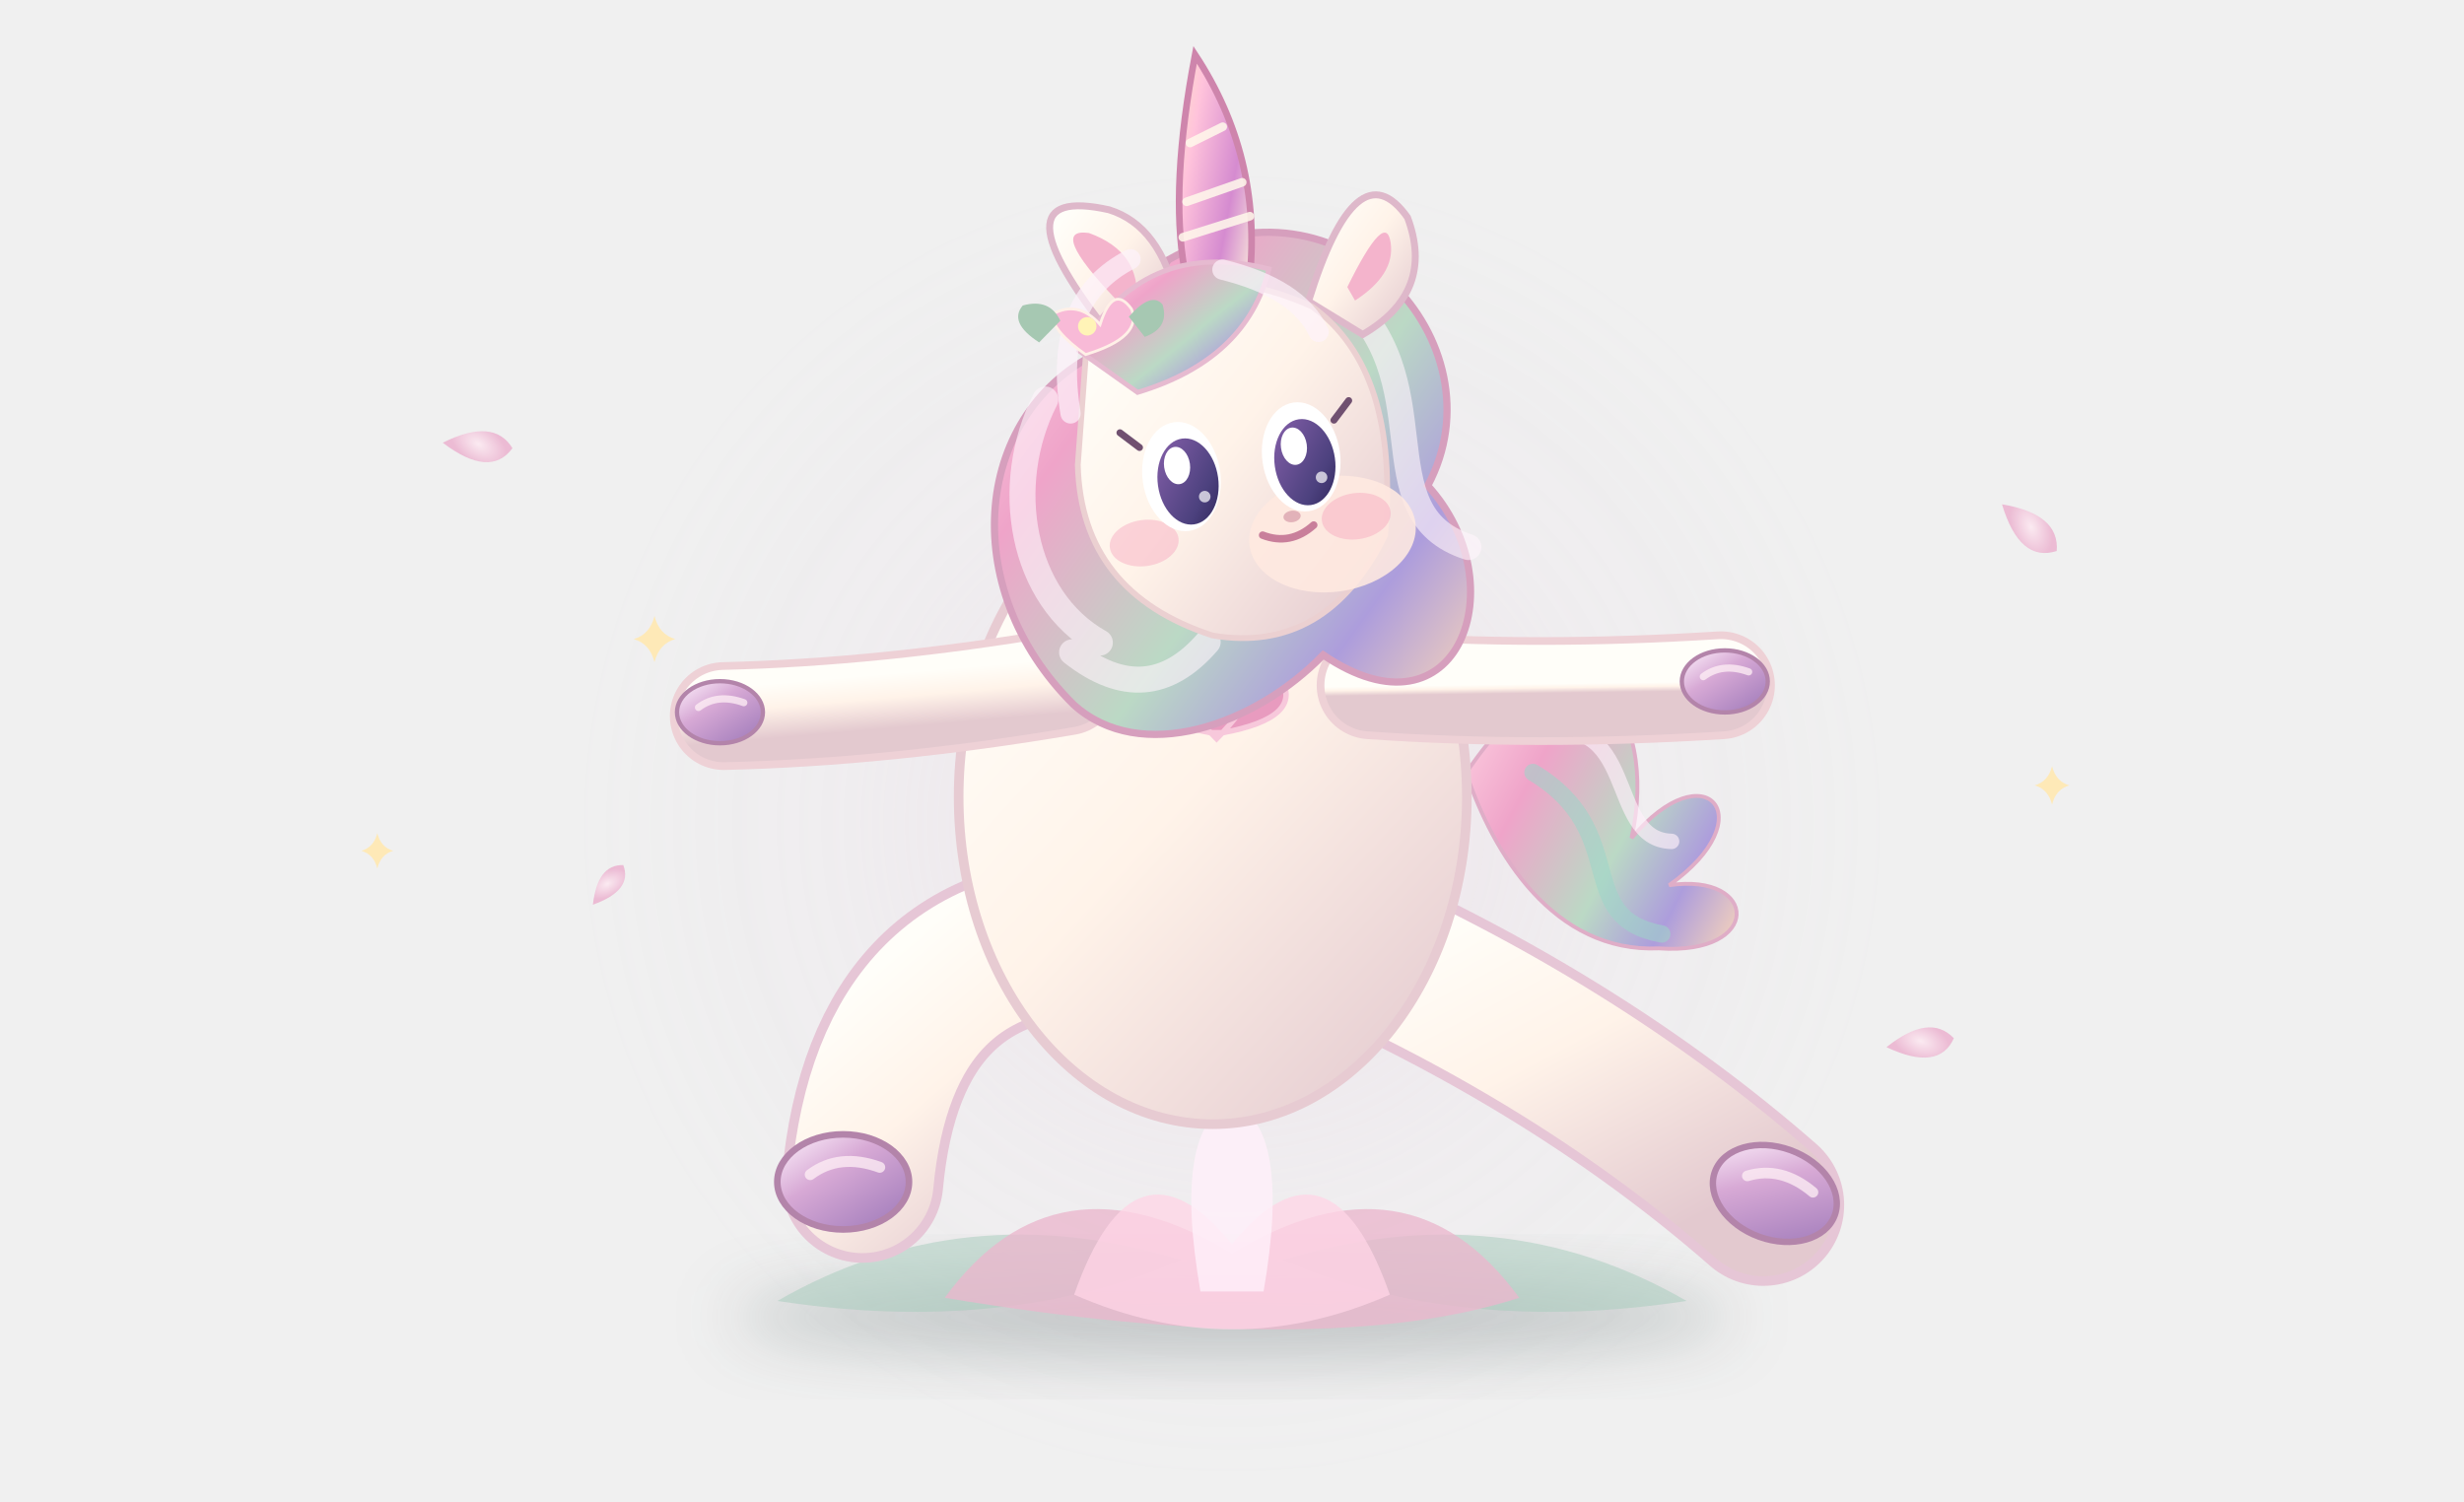
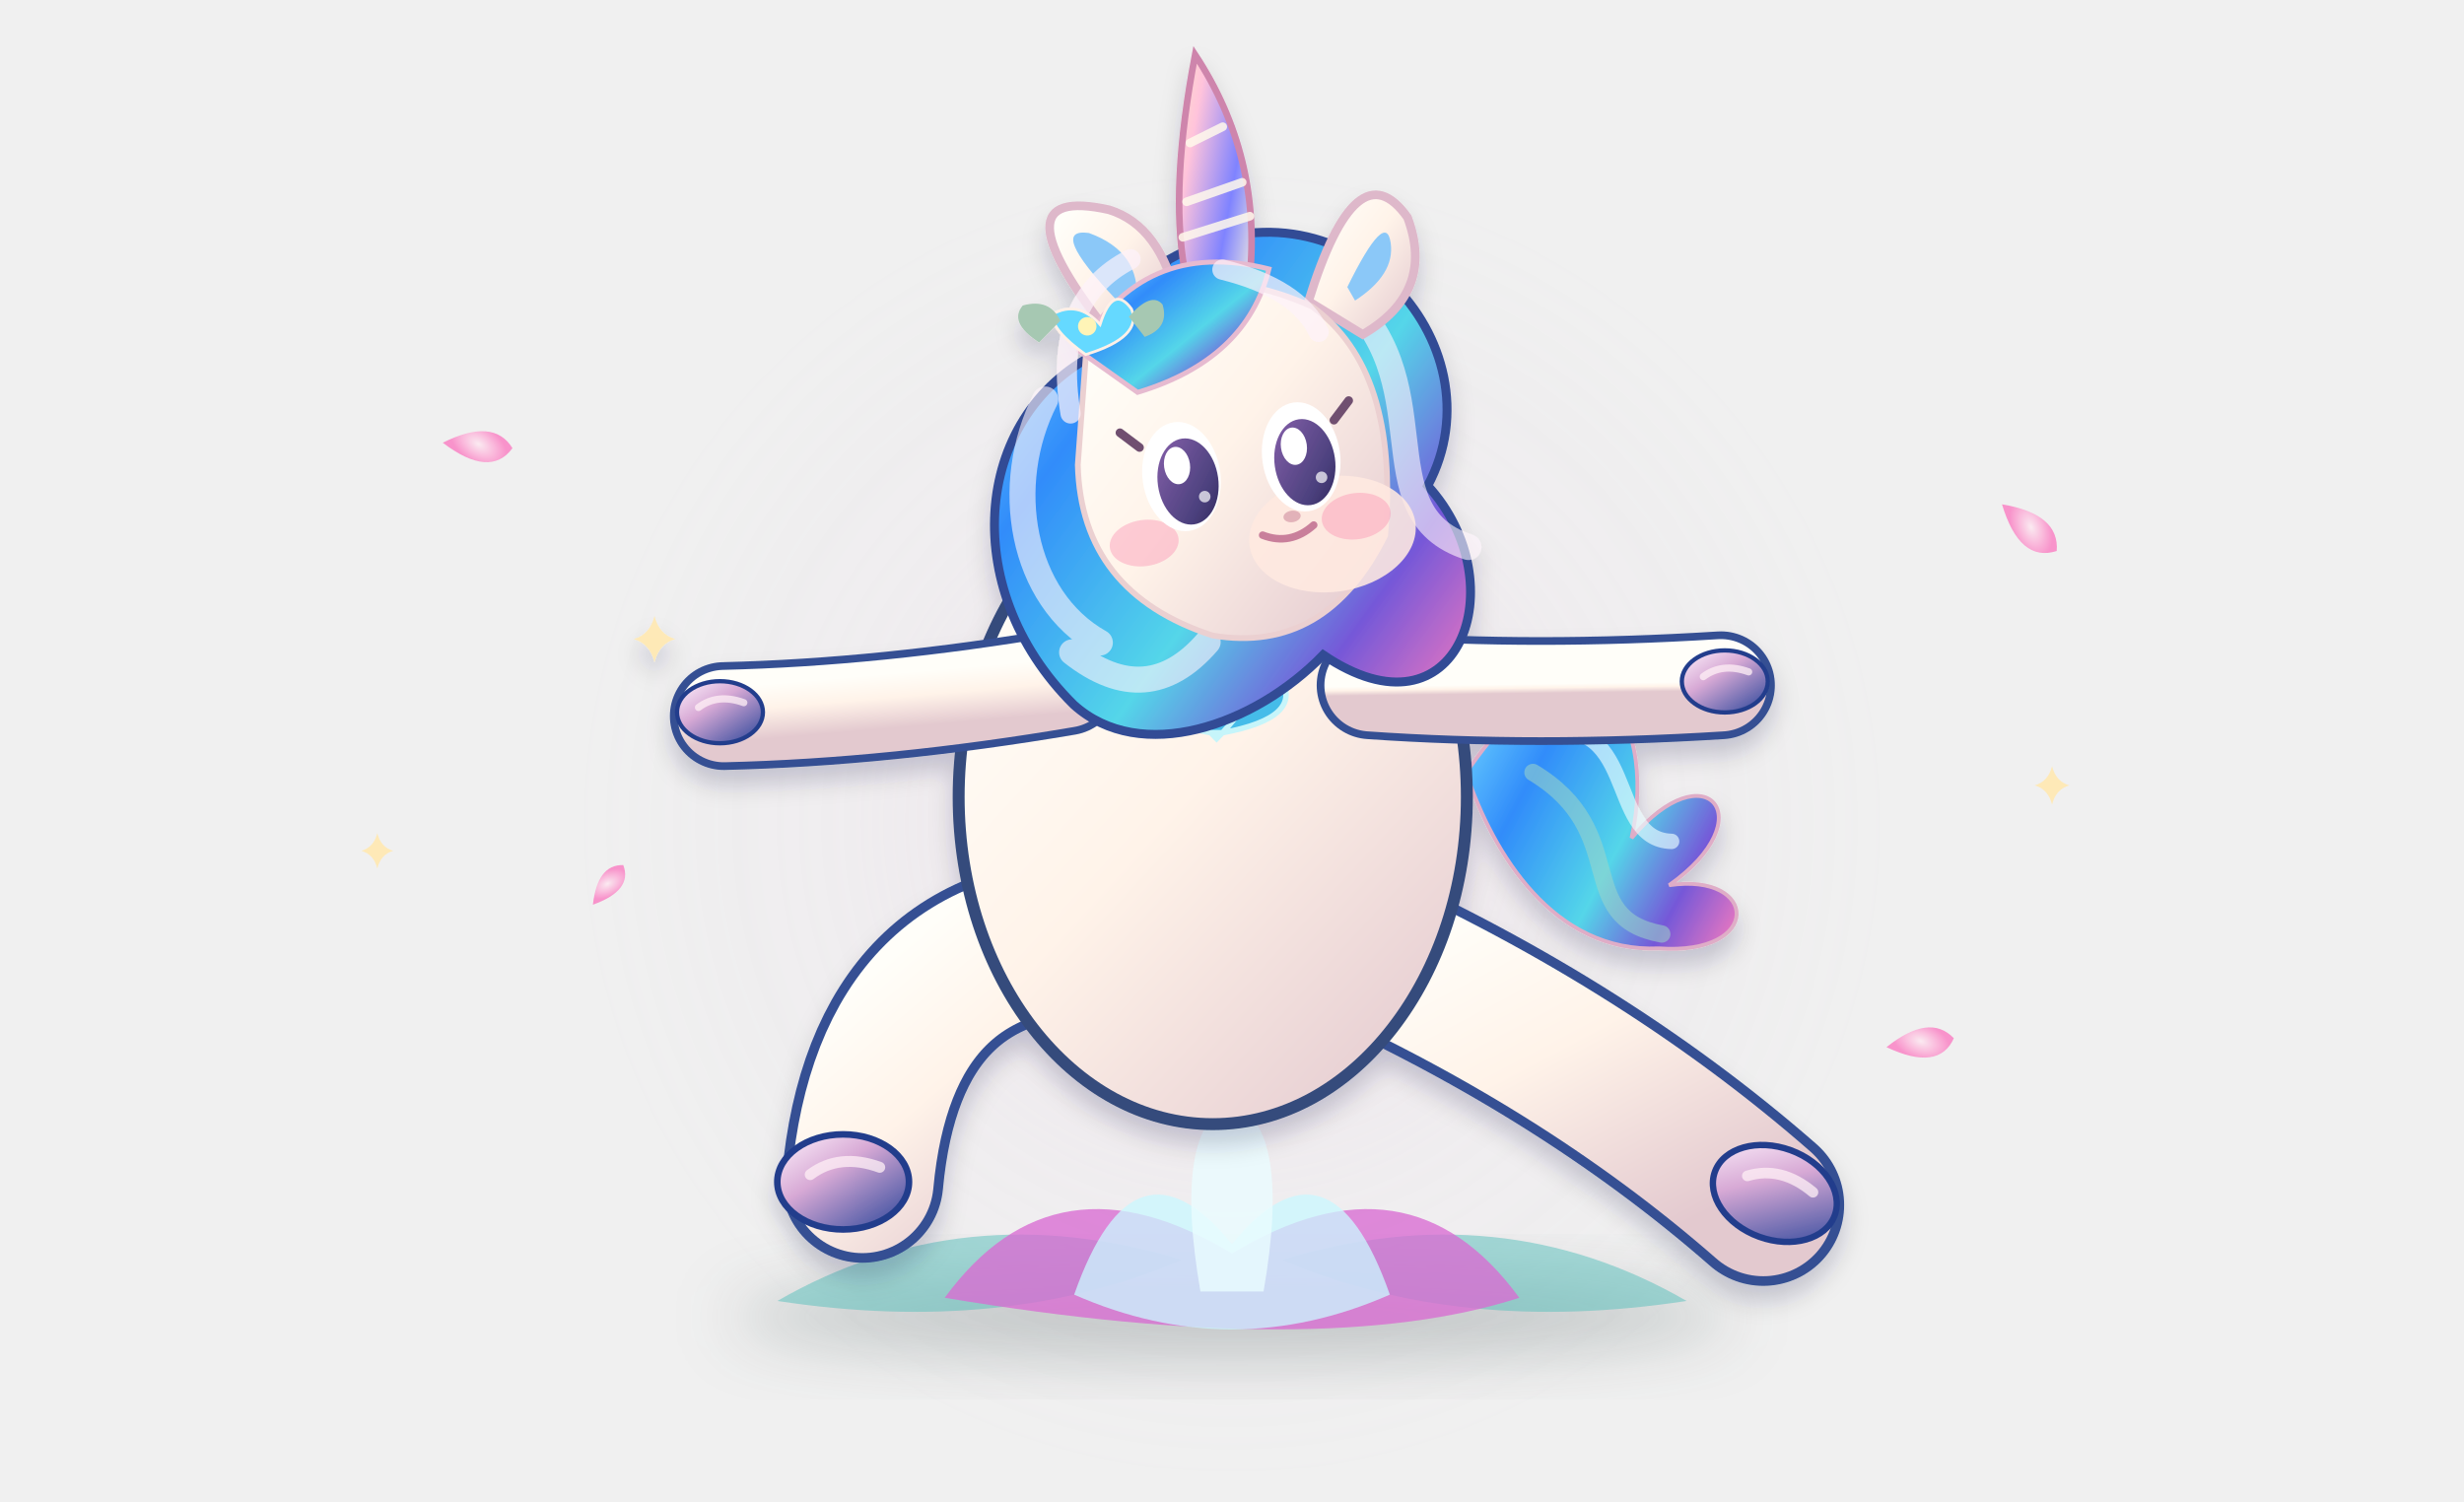
<svg xmlns="http://www.w3.org/2000/svg" viewBox="0 0 640 390" width="640" height="390" role="img" aria-label="Zenicorn: Warrior of calm">
  <defs>
    <linearGradient id="coat" x1=".12" y1=".08" x2=".9" y2="1">
      <stop stop-color="#fffef9" />
      <stop offset=".44" stop-color="#fff3e9" />
      <stop offset="1" stop-color="#e3c9cf" />
    </linearGradient>
    <linearGradient id="mane" x1="0" y1="0" x2="1" y2="1">
-       <stop stop-color="#ffd4e3" />
-       <stop offset=".28" stop-color="#efa4c9" />
-       <stop offset=".58" stop-color="#bbd9c5" />
-       <stop offset=".79" stop-color="#ad9ddc" />
-       <stop offset="1" stop-color="#fad6b9" />
+       <stop stop-color="#75ddff" />
+       <stop offset=".28" stop-color="#318cfa" />
+       <stop offset=".58" stop-color="#54d6e9" />
+       <stop offset=".79" stop-color="#7558d8" />
+       <stop offset="1" stop-color="#fa7bbd" />
    </linearGradient>
    <linearGradient id="silk" x1="0" y1="0" x2=".9" y2="1">
      <stop stop-color="#fff4fd" />
      <stop offset=".42" stop-color="#d7a9d5" />
-       <stop offset="1" stop-color="#a17cbb" />
+       <stop offset="1" stop-color="#364c9e" />
    </linearGradient>
    <linearGradient id="horn" x1="0" y1="0" x2="1" y2="1">
      <stop stop-color="#fff6bb" />
      <stop offset=".36" stop-color="#ffc3db" />
-       <stop offset=".7" stop-color="#d58bd0" />
+       <stop offset=".7" stop-color="#7f83ff" />
      <stop offset="1" stop-color="#fff9dc" />
    </linearGradient>
    <linearGradient id="iris" x1="0" y1="0" x2="1" y2="1">
      <stop stop-color="#8660aa" />
      <stop offset=".7" stop-color="#4c417e" />
      <stop offset="1" stop-color="#30275b" />
    </linearGradient>
    <radialGradient id="glow">
      <stop stop-color="#ffcde8" stop-opacity=".55" />
      <stop offset=".57" stop-color="#dfaddb" stop-opacity=".15" />
      <stop offset="1" stop-color="#d2bdde" stop-opacity="0" />
    </radialGradient>
    <radialGradient id="petal">
      <stop stop-color="#ffe7f1" />
-       <stop offset="1" stop-color="#e9a4c7" />
+       <stop offset="1" stop-color="#fb6bba" />
    </radialGradient>
    <filter id="shadow" x="-50%" y="-50%" width="200%" height="200%">
      <feGaussianBlur stdDeviation="10" />
    </filter>
    <filter id="haze" x="-50%" y="-50%" width="200%" height="200%">
      <feGaussianBlur stdDeviation="4" />
    </filter>
  </defs>
  <circle cx="320" cy="214" r="170" fill="url(#glow)" opacity="0.34" />
  <g transform="translate(320 333) rotate(0) scale(0.82)">
    <ellipse cx="0" cy="11" rx="159" ry="13" fill="#354a49" opacity=".25" filter="url(#shadow)" />
-     <path d="M-144 6Q-85-28-16-7Q-72 17-144 6Z" fill="#a6cbbb" opacity=".5" />
-     <path d="M144 6Q85-28 16-7Q72 17 144 6Z" fill="#a6cbbb" opacity=".5" />
-     <path d="M-91 5Q-56-43 0-9Q56-43 91 5Q29 25-91 5Z" fill="#eab7cd" opacity=".78" />
-     <path d="M-50 4Q-31-50 0-12Q31-50 50 4Q0 26-50 4Z" fill="#ffd5e6" opacity=".76" />
-     <path d="M-10 3Q-19-49 0-57Q19-49 10 3Z" fill="#fff0fa" opacity=".8" />
+     <path d="M-144 6Q-85-28-16-7Q-72 17-144 6Z" fill="#55bfbc" opacity=".5" />
+     <path d="M144 6Q85-28 16-7Q72 17 144 6Z" fill="#55bfbc" opacity=".5" />
+     <path d="M-91 5Q-56-43 0-9Q56-43 91 5Q29 25-91 5Z" fill="#d96bd2" opacity=".78" />
+     <path d="M-50 4Q-31-50 0-12Q31-50 50 4Q0 26-50 4Z" fill="#cbf7ff" opacity=".76" />
+     <path d="M-10 3Q-19-49 0-57Q19-49 10 3Z" fill="#eafcff" opacity=".8" />
  </g>
  <g transform="translate(115 115) rotate(32) scale(0.7)">
    <path d="M0 0Q11-18 23-12Q22 2 0 0Z" fill="url(#petal)" opacity=".7" />
  </g>
  <g transform="translate(520 131) rotate(68) scale(0.72)">
    <path d="M0 0Q11-18 23-12Q22 2 0 0Z" fill="url(#petal)" opacity=".7" />
  </g>
  <g transform="translate(154 235) rotate(-25) scale(0.5)">
    <path d="M0 0Q11-18 23-12Q22 2 0 0Z" fill="url(#petal)" opacity=".7" />
  </g>
  <g transform="translate(490 272) rotate(20) scale(0.68)">
    <path d="M0 0Q11-18 23-12Q22 2 0 0Z" fill="url(#petal)" opacity=".7" />
  </g>
  <g transform="translate(98 221) rotate(0) scale(0.46)">
    <path d="M0-10Q2-2 9 0Q2 2 0 10Q-2 2-9 0Q-2-2 0-10Z" fill="#ffe9b5" opacity=".95" />
  </g>
  <g transform="translate(533 204) rotate(0) scale(0.5)">
    <path d="M0-10Q2-2 9 0Q2 2 0 10Q-2 2-9 0Q-2-2 0-10Z" fill="#ffe9b5" opacity=".95" />
  </g>
-   <g class="zenicorn-character" filter="none">
+   <g class="zenicorn-character" style="filter:drop-shadow(0 4px 3px rgba(6,20,64,.18))">
    <g transform="translate(385 206) rotate(-12) scale(0.5)">
      <path d="M-6-12C72-87 99-22 71 39C118 2 141 43 85 67C132 70 125 113 73 98C19 89-1 32-6-12Z" fill="url(#mane)" stroke="#dfadc7" stroke-width="2" />
-       <path d="M31-24C90-28 57 37 91 45" fill="none" stroke="#fff0fa" stroke-width="8" stroke-linecap="round" opacity=".65" />
+       <path d="M31-24C90-28 57 37 91 45" fill="none" stroke="#eafcff" stroke-width="8" stroke-linecap="round" opacity=".65" />
      <path d="M28-5C72 36 32 73 76 91" fill="none" stroke="#9cd5c8" stroke-width="9" stroke-linecap="round" opacity=".55" />
    </g>
-     <path d="M288 243Q230 242 224 307" fill="none" stroke="#e6c6d6" stroke-width="42" stroke-linecap="round" stroke-linejoin="round" />
+     <path d="M288 243Q230 242 224 307" fill="none" stroke="#345093" stroke-width="42" stroke-linecap="round" stroke-linejoin="round" />
    <path d="M288 243Q230 242 224 307" fill="none" stroke="url(#coat)" stroke-width="37" stroke-linecap="round" stroke-linejoin="round" />
-     <path d="M344 242Q410 271 458 313" fill="none" stroke="#e6c6d6" stroke-width="42" stroke-linecap="round" stroke-linejoin="round" />
+     <path d="M344 242Q410 271 458 313" fill="none" stroke="#345093" stroke-width="42" stroke-linecap="round" stroke-linejoin="round" />
    <path d="M344 242Q410 271 458 313" fill="none" stroke="url(#coat)" stroke-width="37" stroke-linecap="round" stroke-linejoin="round" />
    <g transform="translate(219 307) rotate(0) scale(0.95)">
-       <ellipse cx="0" cy="0" rx="18" ry="13" fill="url(#silk)" stroke="#b384aa" stroke-width="1.8" />
+       <ellipse cx="0" cy="0" rx="18" ry="13" fill="url(#silk)" stroke="#243e8c" stroke-width="1.8" />
      <path d="M-9-2Q-1-8 10-4" fill="none" stroke="#fff0f5" stroke-width="3" opacity=".75" stroke-linecap="round" />
    </g>
    <g transform="translate(461 310) rotate(20) scale(0.92)">
-       <ellipse cx="0" cy="0" rx="18" ry="13" fill="url(#silk)" stroke="#b384aa" stroke-width="1.8" />
+       <ellipse cx="0" cy="0" rx="18" ry="13" fill="url(#silk)" stroke="#243e8c" stroke-width="1.8" />
      <path d="M-9-2Q-1-8 10-4" fill="none" stroke="#fff0f5" stroke-width="3" opacity=".75" stroke-linecap="round" />
    </g>
-     <ellipse cx="315" cy="207" rx="66" ry="85" fill="url(#coat)" stroke="#e7cbd2" stroke-width="2.5" />
+     <ellipse cx="315" cy="207" rx="66" ry="85" fill="url(#coat)" stroke="#354b7b" stroke-width="3.1" />
    <path d="M275.4 161.95Q315 120.3 348 164.5" fill="none" stroke="#fff" stroke-opacity=".72" stroke-width="9" stroke-linecap="round" />
-     <path d="M277 177Q230 185 188 186" fill="none" stroke="#eed1d6" stroke-width="28" stroke-linecap="round" stroke-linejoin="round" />
+     <path d="M277 177Q230 185 188 186" fill="none" stroke="#345093" stroke-width="28" stroke-linecap="round" stroke-linejoin="round" />
    <path d="M277 177Q230 185 188 186" fill="none" stroke="url(#coat)" stroke-width="24" stroke-linecap="round" stroke-linejoin="round" />
-     <path d="M356 178Q399 181 447 178" fill="none" stroke="#eed1d6" stroke-width="28" stroke-linecap="round" stroke-linejoin="round" />
+     <path d="M356 178Q399 181 447 178" fill="none" stroke="#345093" stroke-width="28" stroke-linecap="round" stroke-linejoin="round" />
    <path d="M356 178Q399 181 447 178" fill="none" stroke="url(#coat)" stroke-width="24" stroke-linecap="round" stroke-linejoin="round" />
    <g transform="translate(187 185) rotate(0) scale(0.62)">
-       <ellipse cx="0" cy="0" rx="18" ry="13" fill="url(#silk)" stroke="#b384aa" stroke-width="1.8" />
+       <ellipse cx="0" cy="0" rx="18" ry="13" fill="url(#silk)" stroke="#243e8c" stroke-width="1.8" />
      <path d="M-9-2Q-1-8 10-4" fill="none" stroke="#fff0f5" stroke-width="3" opacity=".75" stroke-linecap="round" />
    </g>
    <g transform="translate(448 177) rotate(0) scale(0.62)">
-       <ellipse cx="0" cy="0" rx="18" ry="13" fill="url(#silk)" stroke="#b384aa" stroke-width="1.8" />
+       <ellipse cx="0" cy="0" rx="18" ry="13" fill="url(#silk)" stroke="#243e8c" stroke-width="1.8" />
      <path d="M-9-2Q-1-8 10-4" fill="none" stroke="#fff0f5" stroke-width="3" opacity=".75" stroke-linecap="round" />
    </g>
    <g transform="translate(316 184) rotate(0) scale(0.79)">
-       <path d="M0 10Q-17-7-12-20Q-2-17 0-5Q2-19 12-20Q17-7 0 10ZM-2 8Q-29 3-21-10Q-11-12 0 4Q12-12 21-10Q29 3 2 8Z" fill="#e89bbf" stroke="#f7c8db" stroke-width="1.8" />
+       <path d="M0 10Q-17-7-12-20Q-2-17 0-5Q2-19 12-20Q17-7 0 10ZM-2 8Q-29 3-21-10Q-11-12 0 4Q12-12 21-10Q29 3 2 8Z" fill="#45bce9" stroke="#c6f5fa" stroke-width="1.8" />
      <circle cx="0" cy="1" r="3.4" fill="#fff0b8" />
    </g>
    <g transform="translate(319 113) rotate(-8) scale(0.75)">
-       <path d="M-39-35C-86-21-101 39-66 85C-46 109-5 101 22 80C64 118 92 65 66 27C99-18 52-88-12-63Z" fill="url(#mane)" stroke="#d69fbd" stroke-width="2.5" />
+       <path d="M-39-35C-86-21-101 39-66 85C-46 109-5 101 22 80C64 118 92 65 66 27C99-18 52-88-12-63Z" fill="url(#mane)" stroke="#304b95" stroke-width="3.1" />
      <path d="M-61-21C-80 6-79 46-54 65M44-45C78-9 42 33 77 50M-64 67Q-41 91-17 70" fill="none" stroke="#fff5fc" stroke-width="9" opacity=".6" stroke-linecap="round" />
-       <path d="M-35-39Q-70-98-30-83Q-13-75-11-48Z" fill="url(#coat)" stroke="#deb8ca" stroke-width="2.4" />
-       <path d="M-32-52Q-52-80-38-76Q-21-67-25-50Z" fill="#f4b4cc" />
-       <path d="M34-42Q58-93 72-66Q78-39 51-28Z" fill="url(#coat)" stroke="#deb8ca" stroke-width="2.4" />
-       <path d="M48-45Q65-70 65-58Q65-47 50-40Z" fill="#f4b4cc" />
+       <path d="M-35-39Q-70-98-30-83Q-13-75-11-48Z" fill="url(#coat)" stroke="#deb8ca" stroke-width="3.0" />
+       <path d="M-32-52Q-52-80-38-76Q-21-67-25-50Z" fill="#8bc8f8" />
+       <path d="M34-42Q58-93 72-66Q78-39 51-28Z" fill="url(#coat)" stroke="#deb8ca" stroke-width="3.0" />
+       <path d="M48-45Q65-70 65-58Q65-47 50-40Z" fill="#8bc8f8" />
      <path d="M-7-59Q-8-88 7-132Q25-94 15-53Z" fill="url(#horn)" stroke="#ce85ac" stroke-width="2.3" />
      <path d="M-3-82L17-86M1-102L13-106M-6-70L18-74" stroke="#fff9eb" stroke-width="3" stroke-linecap="round" opacity=".85" />
      <path d="M-45-34Q-11-69 35-40Q62-14 49 42Q23 80-15 68Q-58 47-53 3Z" fill="url(#coat)" stroke="#ebd0d1" stroke-width="2" />
      <ellipse cx="31" cy="39" rx="29" ry="20" fill="#ffe9e0" opacity=".88" />
-       <ellipse cx="-34" cy="33" rx="12" ry="8" fill="#f49db9" opacity=".4" />
-       <ellipse cx="40" cy="34" rx="12" ry="8" fill="#f49db9" opacity=".4" />
+       <ellipse cx="-34" cy="33" rx="12" ry="8" fill="#fb8baf" opacity=".4" />
+       <ellipse cx="40" cy="34" rx="12" ry="8" fill="#fb8baf" opacity=".4" />
      <ellipse cx="-18" cy="12" rx="13.5" ry="19" fill="#fff" />
      <ellipse cx="24" cy="11" rx="13.5" ry="19" fill="#fff" />
      <ellipse cx="-16" cy="14" rx="10.5" ry="15" fill="url(#iris)" />
      <ellipse cx="25" cy="13" rx="10.5" ry="15" fill="url(#iris)" />
      <ellipse cx="-19" cy="8" rx="4.5" ry="6.5" fill="#fff" />
      <ellipse cx="22" cy="7" rx="4.5" ry="6.5" fill="#fff" />
      <circle cx="-11" cy="20" r="2" fill="#fff" opacity=".7" />
      <circle cx="30" cy="19" r="2" fill="#fff" opacity=".7" />
-       <path d="M-31 0l-6-6M37 0l6-6" stroke="#705070" stroke-width="2.4" stroke-linecap="round" />
+       <path d="M-31 0l-6-6M37 0l6-6" stroke="#705070" stroke-width="3.0" stroke-linecap="round" />
      <path d="M7 36Q16 41 25 35" fill="none" stroke="#c97f9b" stroke-width="2.6" stroke-linecap="round" />
      <ellipse cx="18" cy="31" rx="3" ry="2" fill="#c67c91" opacity=".5" />
      <path d="M-47-36Q-20-72 22-55Q10-25-29-19Z" fill="url(#mane)" stroke="#e6bad0" stroke-width="1.7" />
      <path d="M-53-15Q-54-55-25-65M6-57Q31-47 36-31" fill="none" stroke="#fdf2fb" stroke-width="7" stroke-linecap="round" opacity=".7" />
      <g transform="translate(-45 -46) rotate(0) scale(0.64)">
-         <path d="M0 18Q-16 3-15-6Q0-12 10 3Q20-18 28-3Q32 13 0 18Z" fill="#f8bad7" stroke="#fff0e7" stroke-width="1.5" />
+         <path d="M0 18Q-16 3-15-6Q0-12 10 3Q20-18 28-3Q32 13 0 18Z" fill="#65d9ff" stroke="#fff0e7" stroke-width="1.5" />
        <circle cx="3" cy="3" r="5" fill="#fff4b7" />
        <path d="M-24 8Q-39-5-30-13Q-15-15-11-2M26 1Q40-11 45-3Q47 10 33 13" fill="#a6c8b2" />
      </g>
    </g>
    <g transform="translate(170 166) rotate(0) scale(0.6)">
      <path d="M0-10Q2-2 9 0Q2 2 0 10Q-2 2-9 0Q-2-2 0-10Z" fill="#ffe9b5" opacity=".95" />
    </g>
  </g>
</svg>
